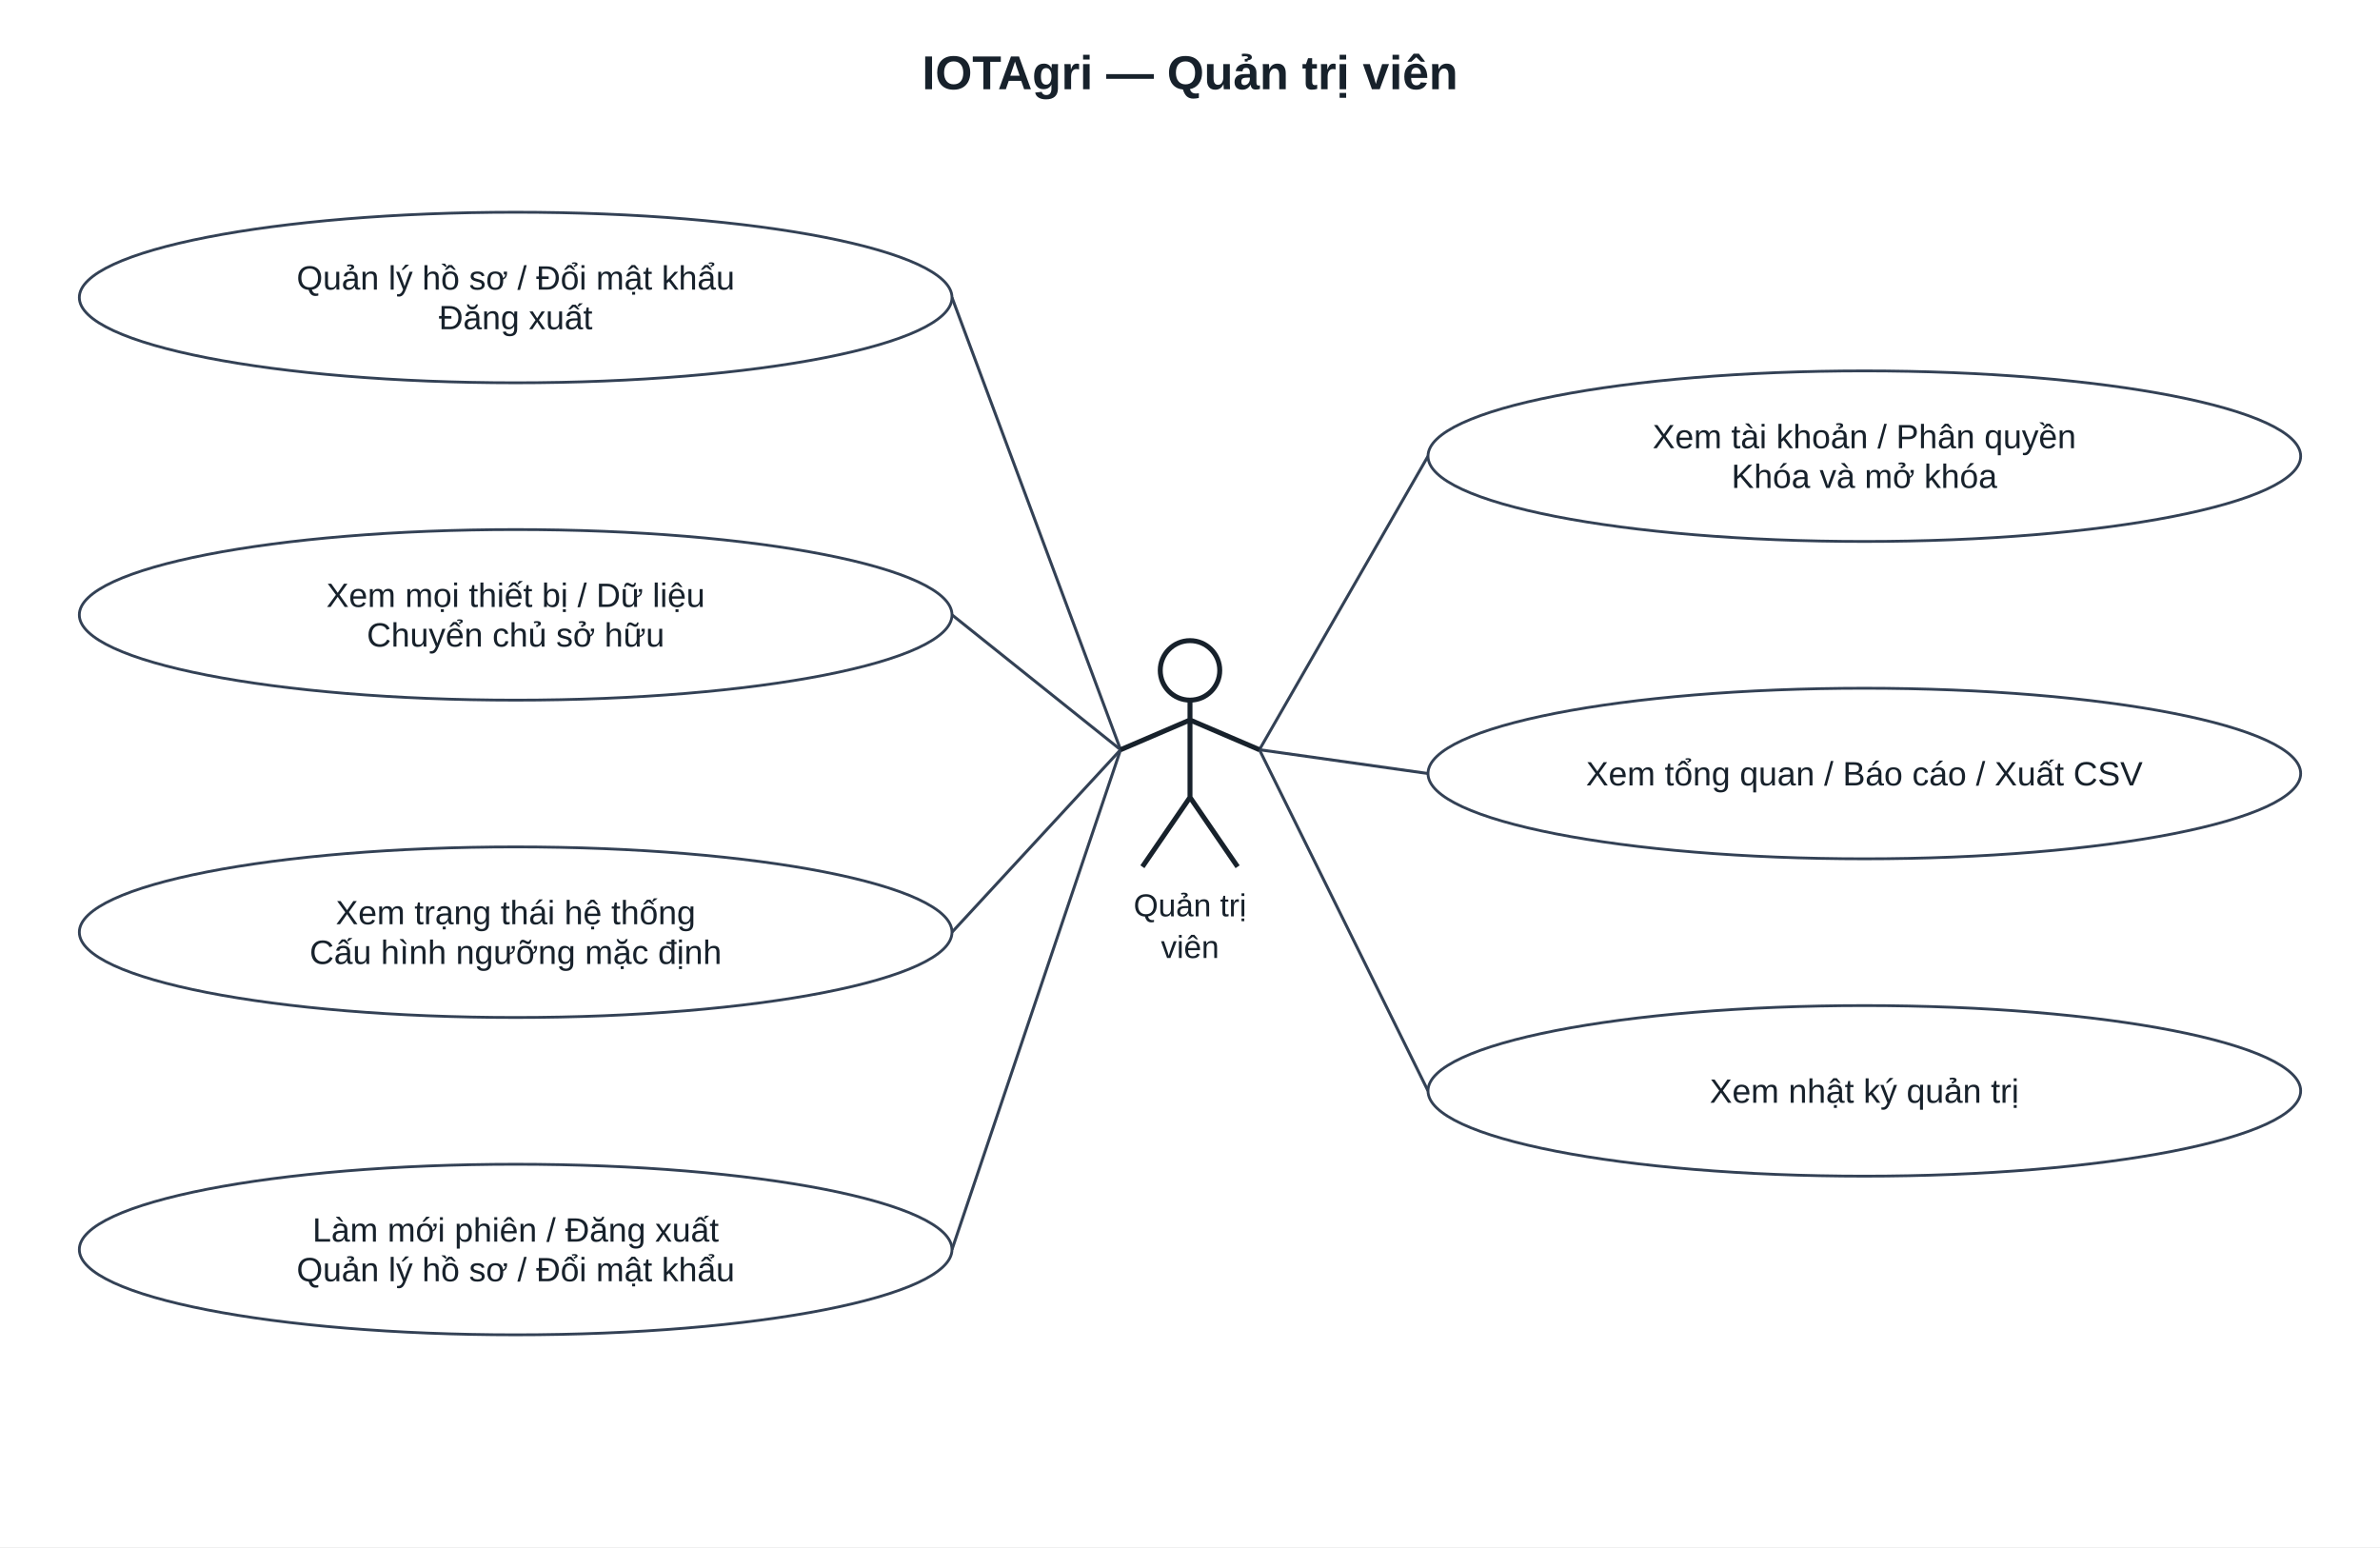
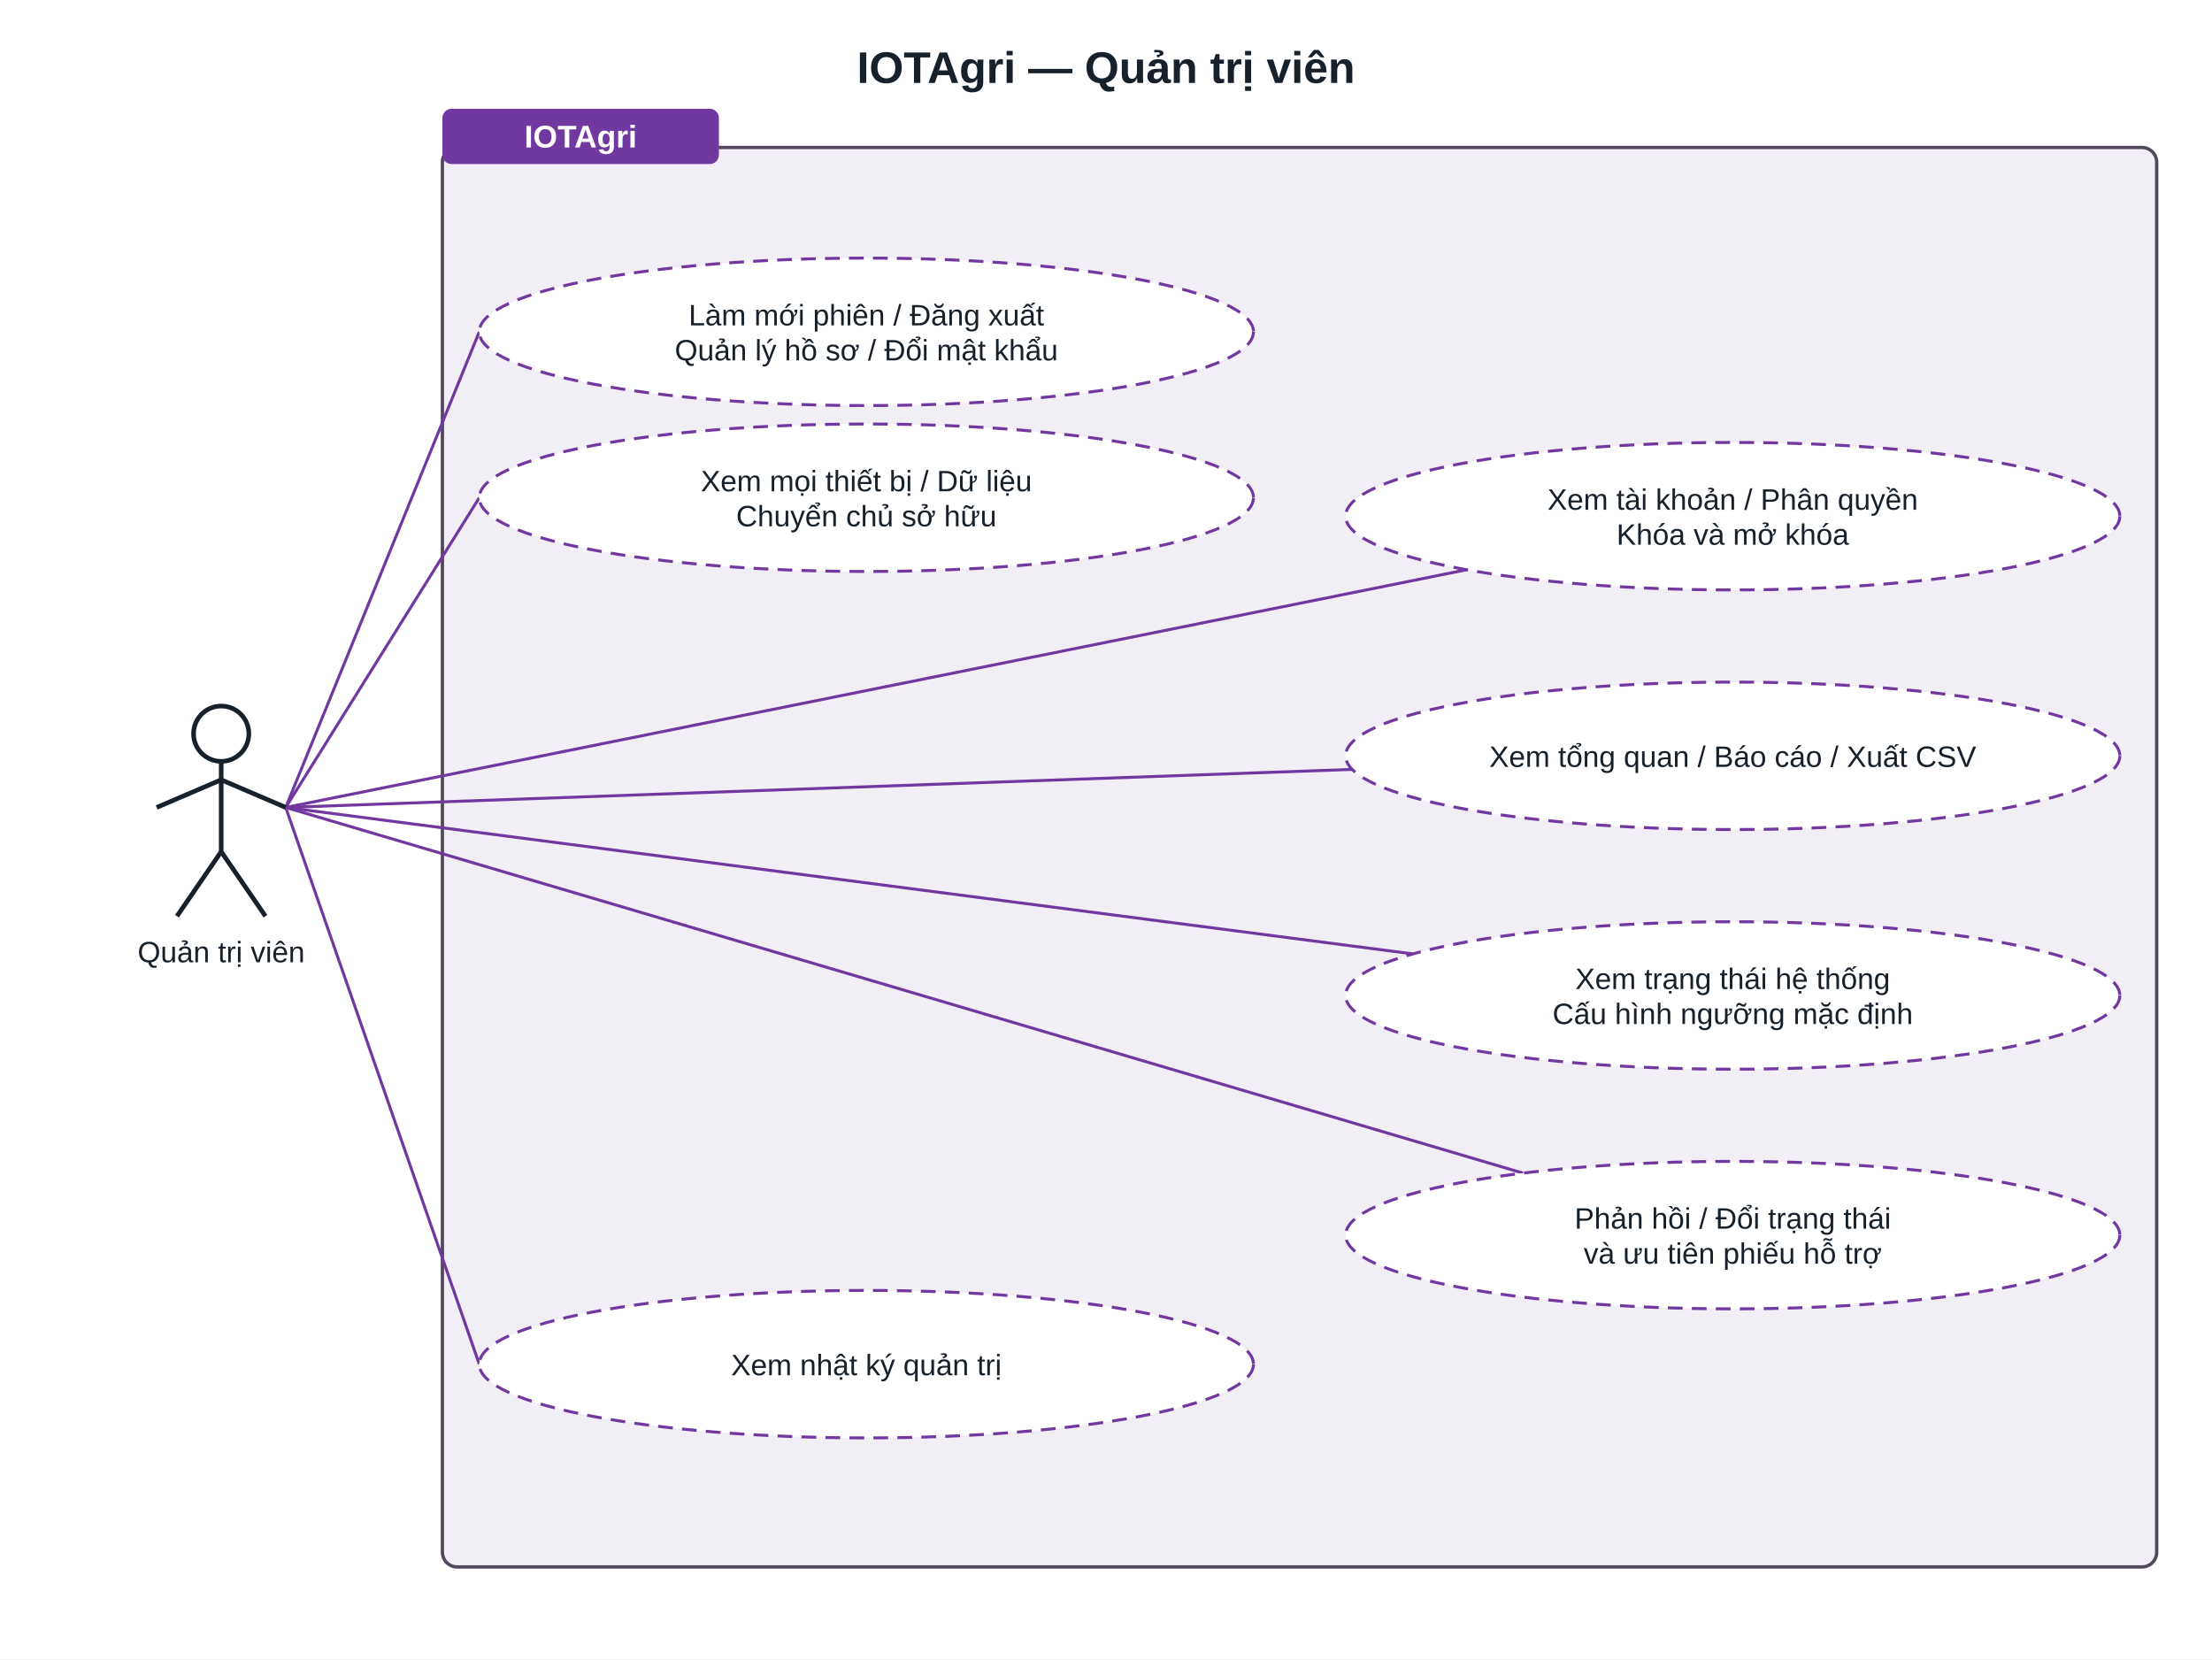
- <svg xmlns="http://www.w3.org/2000/svg" width="1200" height="780" viewBox="0 0 1200 780" role="img" aria-labelledby="title desc">
+ <svg xmlns="http://www.w3.org/2000/svg" width="1200" height="900" viewBox="0 0 1200 900" role="img" aria-labelledby="title desc">
  <rect width="100%" height="100%" fill="white" />
  <g font-family="Arial, sans-serif" fill="#17212b">
    <g data-actor="Admin" transform="translate(0 0)">
      <text x="600" y="45" text-anchor="middle" font-size="24" font-weight="bold">IOTAgri — Quản trị viên</text>
-       <line data-usecase="AdminUC1" x1="565" y1="378" x2="480" y2="150.0" stroke="#334155" stroke-width="1.5" />
-       <ellipse data-usecase="AdminUC1" cx="260" cy="150.0" rx="220" ry="43" fill="#FFFFFF" stroke="#334155" stroke-width="1.4" />
-       <text x="260" y="146.0" text-anchor="middle" font-size="17" font-weight="normal">Quản lý hồ sơ / Đổi mật khẩu</text>
-       <text x="260" y="166.0" text-anchor="middle" font-size="17" font-weight="normal">Đăng xuất</text>
-       <line data-usecase="AdminUC2" x1="635" y1="378" x2="720" y2="230.0" stroke="#334155" stroke-width="1.5" />
-       <ellipse data-usecase="AdminUC2" cx="940" cy="230.0" rx="220" ry="43" fill="#FFFFFF" stroke="#334155" stroke-width="1.4" />
-       <text x="940" y="226.0" text-anchor="middle" font-size="17" font-weight="normal">Xem tài khoản / Phân quyền</text>
-       <text x="940" y="246.0" text-anchor="middle" font-size="17" font-weight="normal">Khóa và mở khóa</text>
-       <line data-usecase="AdminUC3" x1="565" y1="378" x2="480" y2="310.0" stroke="#334155" stroke-width="1.5" />
-       <ellipse data-usecase="AdminUC3" cx="260" cy="310.0" rx="220" ry="43" fill="#FFFFFF" stroke="#334155" stroke-width="1.4" />
-       <text x="260" y="306.0" text-anchor="middle" font-size="17" font-weight="normal">Xem mọi thiết bị / Dữ liệu</text>
-       <text x="260" y="326.0" text-anchor="middle" font-size="17" font-weight="normal">Chuyển chủ sở hữu</text>
-       <line data-usecase="AdminUC4" x1="635" y1="378" x2="720" y2="390.0" stroke="#334155" stroke-width="1.5" />
-       <ellipse data-usecase="AdminUC4" cx="940" cy="390.0" rx="220" ry="43" fill="#FFFFFF" stroke="#334155" stroke-width="1.4" />
-       <text x="940" y="396.0" text-anchor="middle" font-size="17" font-weight="normal">Xem tổng quan / Báo cáo / Xuất CSV</text>
-       <line data-usecase="AdminUC5" x1="565" y1="378" x2="480" y2="470.0" stroke="#334155" stroke-width="1.5" />
-       <ellipse data-usecase="AdminUC5" cx="260" cy="470.0" rx="220" ry="43" fill="#FFFFFF" stroke="#334155" stroke-width="1.4" />
-       <text x="260" y="466.0" text-anchor="middle" font-size="17" font-weight="normal">Xem trạng thái hệ thống</text>
-       <text x="260" y="486.0" text-anchor="middle" font-size="17" font-weight="normal">Cấu hình ngưỡng mặc định</text>
-       <line data-usecase="AdminUC6" x1="635" y1="378" x2="720" y2="550.0" stroke="#334155" stroke-width="1.5" />
-       <ellipse data-usecase="AdminUC6" cx="940" cy="550.0" rx="220" ry="43" fill="#FFFFFF" stroke="#334155" stroke-width="1.4" />
-       <text x="940" y="556.0" text-anchor="middle" font-size="17" font-weight="normal">Xem nhật ký quản trị</text>
-       <line data-usecase="AdminUC7" x1="565" y1="378" x2="480" y2="630.0" stroke="#334155" stroke-width="1.5" />
-       <ellipse data-usecase="AdminUC7" cx="260" cy="630.0" rx="220" ry="43" fill="#FFFFFF" stroke="#334155" stroke-width="1.4" />
-       <text x="260" y="626.0" text-anchor="middle" font-size="17" font-weight="normal">Làm mới phiên / Đăng xuất</text>
-       <text x="260" y="646.0" text-anchor="middle" font-size="17" font-weight="normal">Quản lý hồ sơ / Đổi mật khẩu</text>
+       <rect data-system="IOTAgri" x="240" y="80" width="930" height="770" rx="8" fill="#f1eef5" stroke="#51485c" stroke-width="1.8" />
+       <rect x="240" y="59" width="150" height="30" rx="5" fill="#7138a0" />
+       <g fill="white">
+         <text x="315" y="80" text-anchor="middle" font-size="17" font-weight="bold">IOTAgri</text>
+       </g>
+       <line data-usecase="AdminUC1" x1="155" y1="438" x2="260.00" y2="180.00" stroke="#7138a0" stroke-width="1.6" />
+       <line data-usecase="AdminUC2" x1="155" y1="438" x2="795.66" y2="309.05" stroke="#7138a0" stroke-width="1.6" />
+       <line data-usecase="AdminUC3" x1="155" y1="438" x2="260.00" y2="270.00" stroke="#7138a0" stroke-width="1.6" />
+       <line data-usecase="AdminUC4" x1="155" y1="438" x2="733.59" y2="417.36" stroke="#7138a0" stroke-width="1.6" />
+       <line data-usecase="AdminUC5" x1="155" y1="438" x2="766.52" y2="517.46" stroke="#7138a0" stroke-width="1.6" />
+       <line data-usecase="AdminUC6" x1="155" y1="438" x2="260.00" y2="740.00" stroke="#7138a0" stroke-width="1.6" />
+       <line data-usecase="AdminUC7" x1="155" y1="438" x2="826.24" y2="636.38" stroke="#7138a0" stroke-width="1.6" />
+       <ellipse data-usecase="AdminUC1" cx="470" cy="180" rx="210" ry="40" fill="#FFFFFF" stroke="#7138a0" stroke-width="1.6" stroke-dasharray="8 5" />
+       <text x="470" y="176.5" text-anchor="middle" font-size="16" font-weight="normal">Làm mới phiên / Đăng xuất</text>
+       <text x="470" y="195.5" text-anchor="middle" font-size="16" font-weight="normal">Quản lý hồ sơ / Đổi mật khẩu</text>
+       <ellipse data-usecase="AdminUC2" cx="940" cy="280" rx="210" ry="40" fill="#FFFFFF" stroke="#7138a0" stroke-width="1.6" stroke-dasharray="8 5" />
+       <text x="940" y="276.5" text-anchor="middle" font-size="16" font-weight="normal">Xem tài khoản / Phân quyền</text>
+       <text x="940" y="295.5" text-anchor="middle" font-size="16" font-weight="normal">Khóa và mở khóa</text>
+       <ellipse data-usecase="AdminUC3" cx="470" cy="270" rx="210" ry="40" fill="#FFFFFF" stroke="#7138a0" stroke-width="1.6" stroke-dasharray="8 5" />
+       <text x="470" y="266.5" text-anchor="middle" font-size="16" font-weight="normal">Xem mọi thiết bị / Dữ liệu</text>
+       <text x="470" y="285.5" text-anchor="middle" font-size="16" font-weight="normal">Chuyển chủ sở hữu</text>
+       <ellipse data-usecase="AdminUC4" cx="940" cy="410" rx="210" ry="40" fill="#FFFFFF" stroke="#7138a0" stroke-width="1.6" stroke-dasharray="8 5" />
+       <text x="940" y="416.0" text-anchor="middle" font-size="16" font-weight="normal">Xem tổng quan / Báo cáo / Xuất CSV</text>
+       <ellipse data-usecase="AdminUC5" cx="940" cy="540" rx="210" ry="40" fill="#FFFFFF" stroke="#7138a0" stroke-width="1.6" stroke-dasharray="8 5" />
+       <text x="940" y="536.5" text-anchor="middle" font-size="16" font-weight="normal">Xem trạng thái hệ thống</text>
+       <text x="940" y="555.5" text-anchor="middle" font-size="16" font-weight="normal">Cấu hình ngưỡng mặc định</text>
+       <ellipse data-usecase="AdminUC6" cx="470" cy="740" rx="210" ry="40" fill="#FFFFFF" stroke="#7138a0" stroke-width="1.6" stroke-dasharray="8 5" />
+       <text x="470" y="746.0" text-anchor="middle" font-size="16" font-weight="normal">Xem nhật ký quản trị</text>
+       <ellipse data-usecase="AdminUC7" cx="940" cy="670" rx="210" ry="40" fill="#FFFFFF" stroke="#7138a0" stroke-width="1.6" stroke-dasharray="8 5" />
+       <text x="940" y="666.5" text-anchor="middle" font-size="16" font-weight="normal">Phản hồi / Đổi trạng thái</text>
+       <text x="940" y="685.5" text-anchor="middle" font-size="16" font-weight="normal">và ưu tiên phiếu hỗ trợ</text>
      <g fill="none" stroke="#17212b" stroke-width="2.5">
-         <circle cx="600" cy="338" r="15" />
-         <path d="M600 353 V402 M565 378 L600 363 L635 378 M600 402 L576 437 M600 402 L624 437" />
+         <circle cx="120" cy="398" r="15" />
+         <path d="M120 413 V462 M85 438 L120 423 L155 438 M120 462 L96 497 M120 462 L144 497" />
      </g>
-       <text x="600" y="462" text-anchor="middle" font-size="16" font-weight="normal">Quản trị</text>
-       <text x="600" y="483" text-anchor="middle" font-size="16" font-weight="normal">viên</text>
+       <text x="120" y="522" text-anchor="middle" font-size="16" font-weight="normal">Quản trị viên</text>
    </g>
  </g>
</svg>
